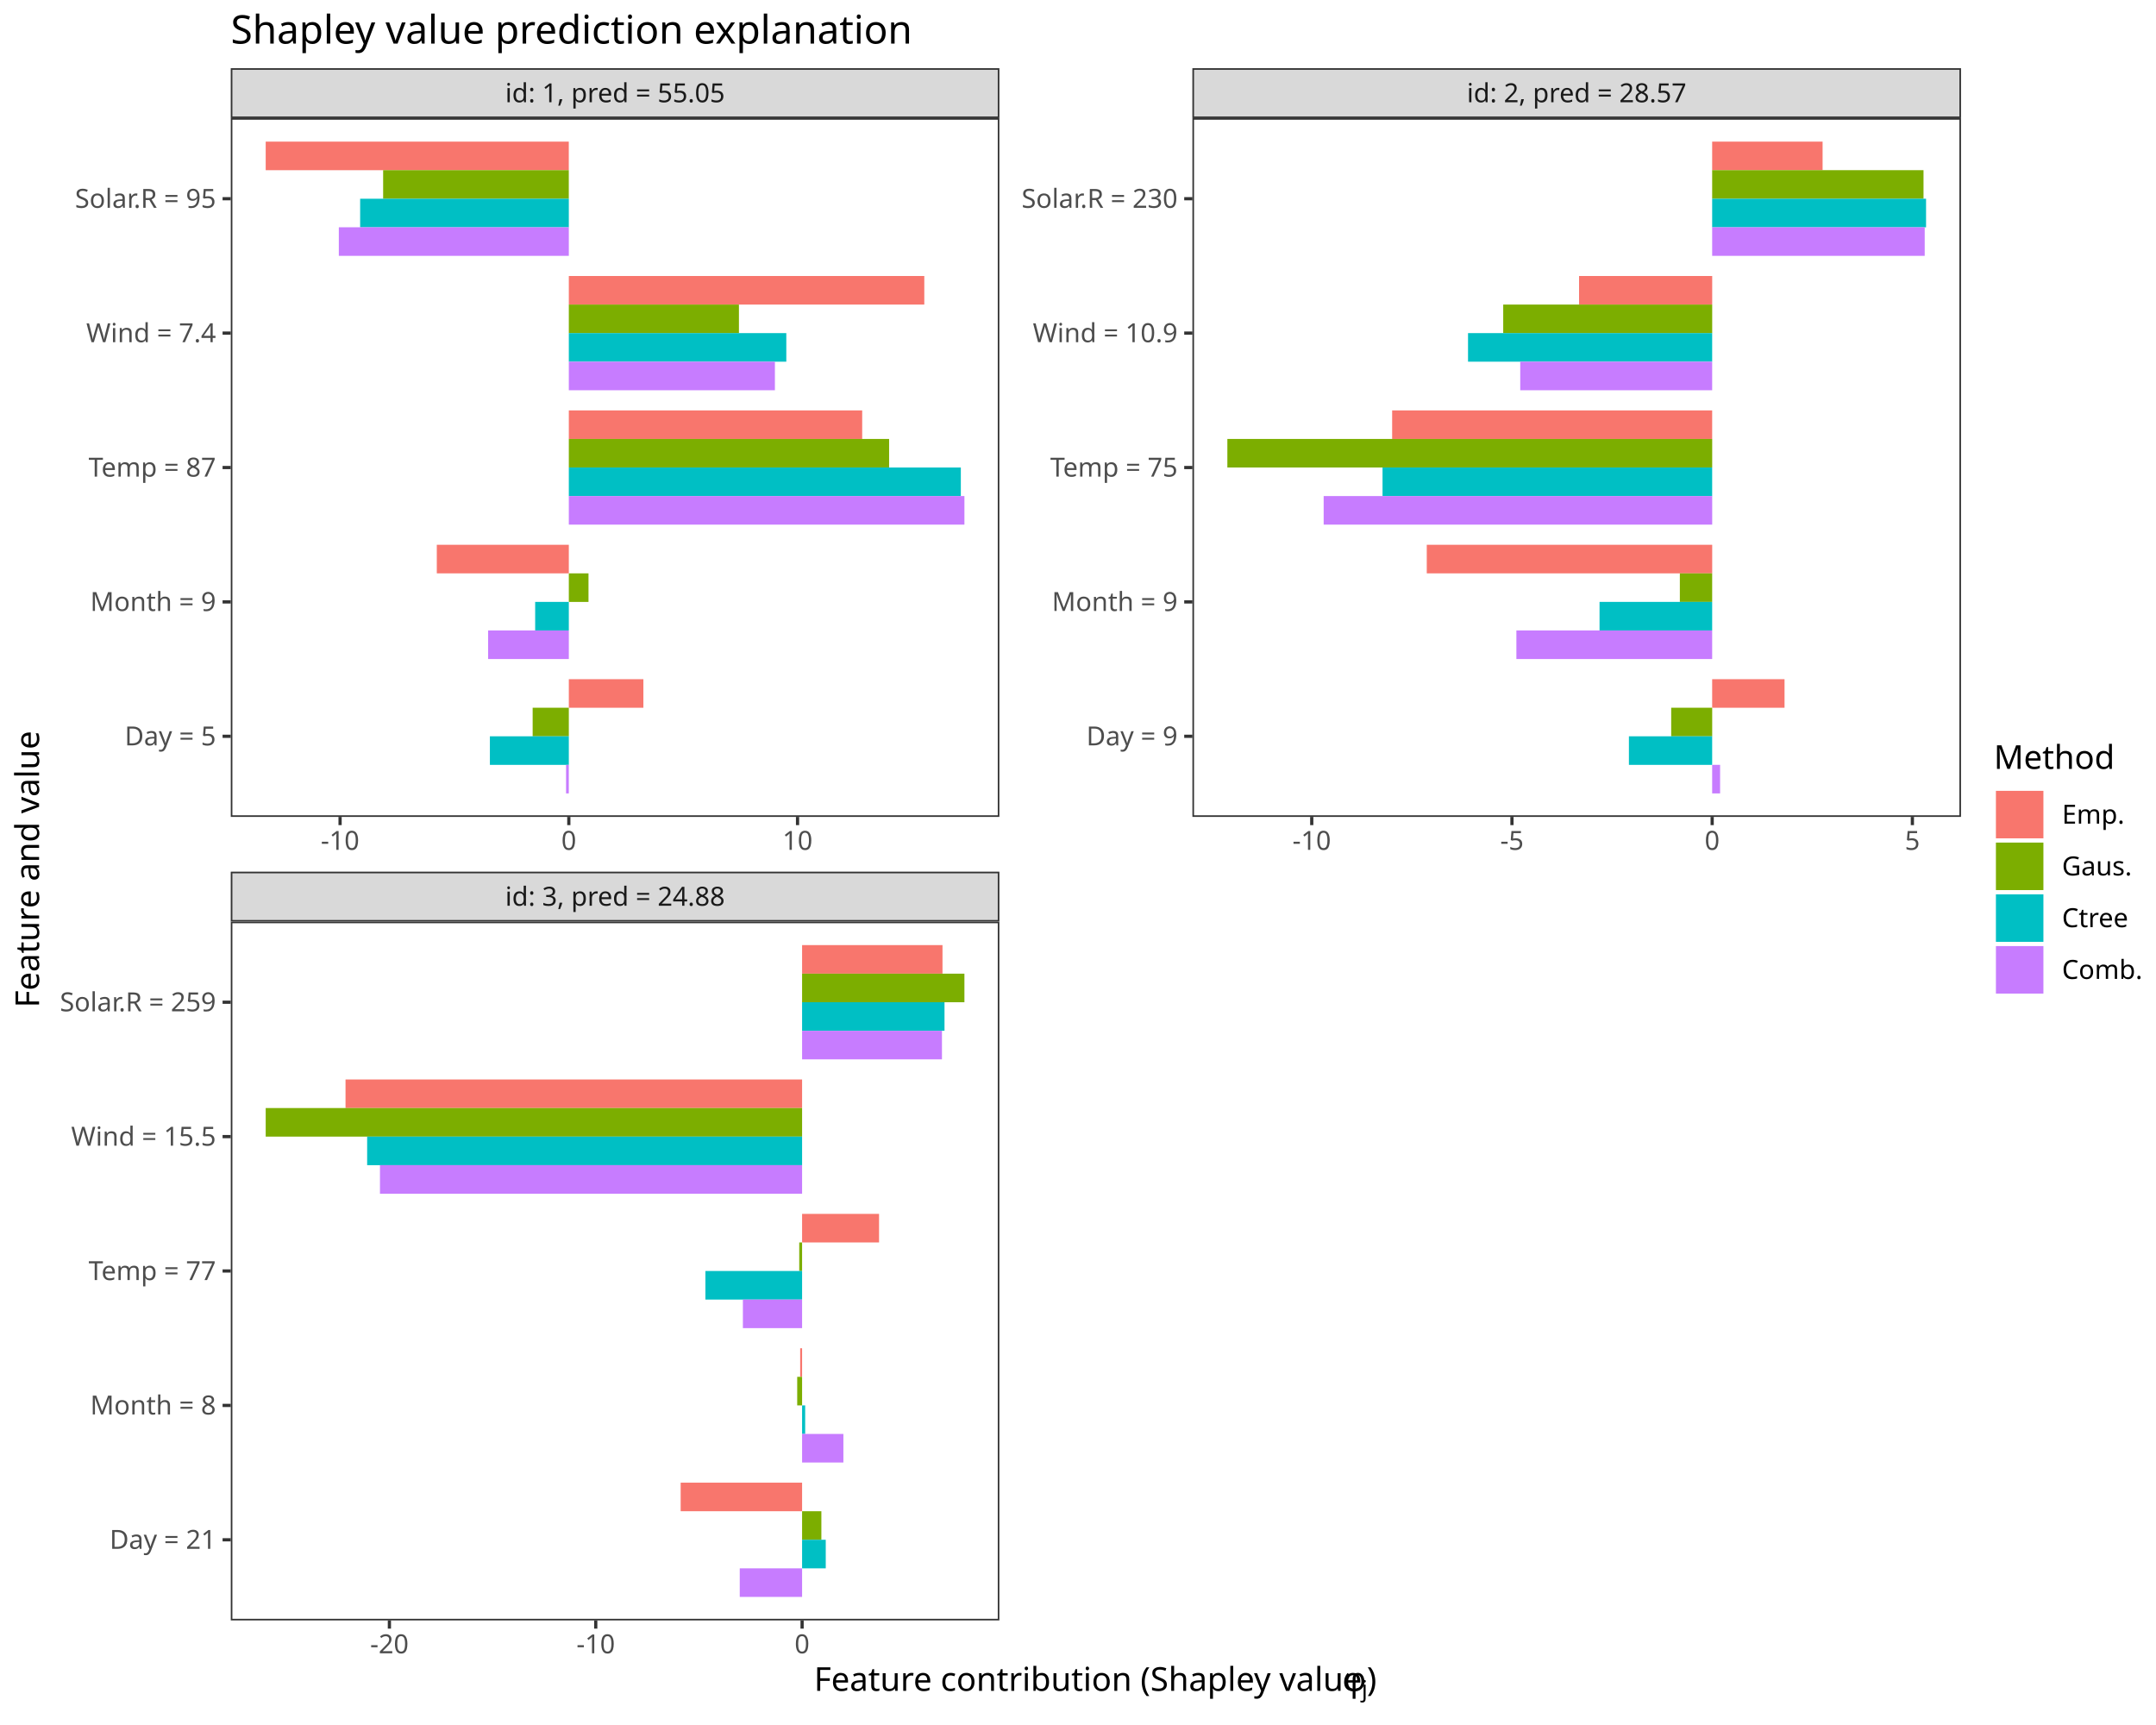
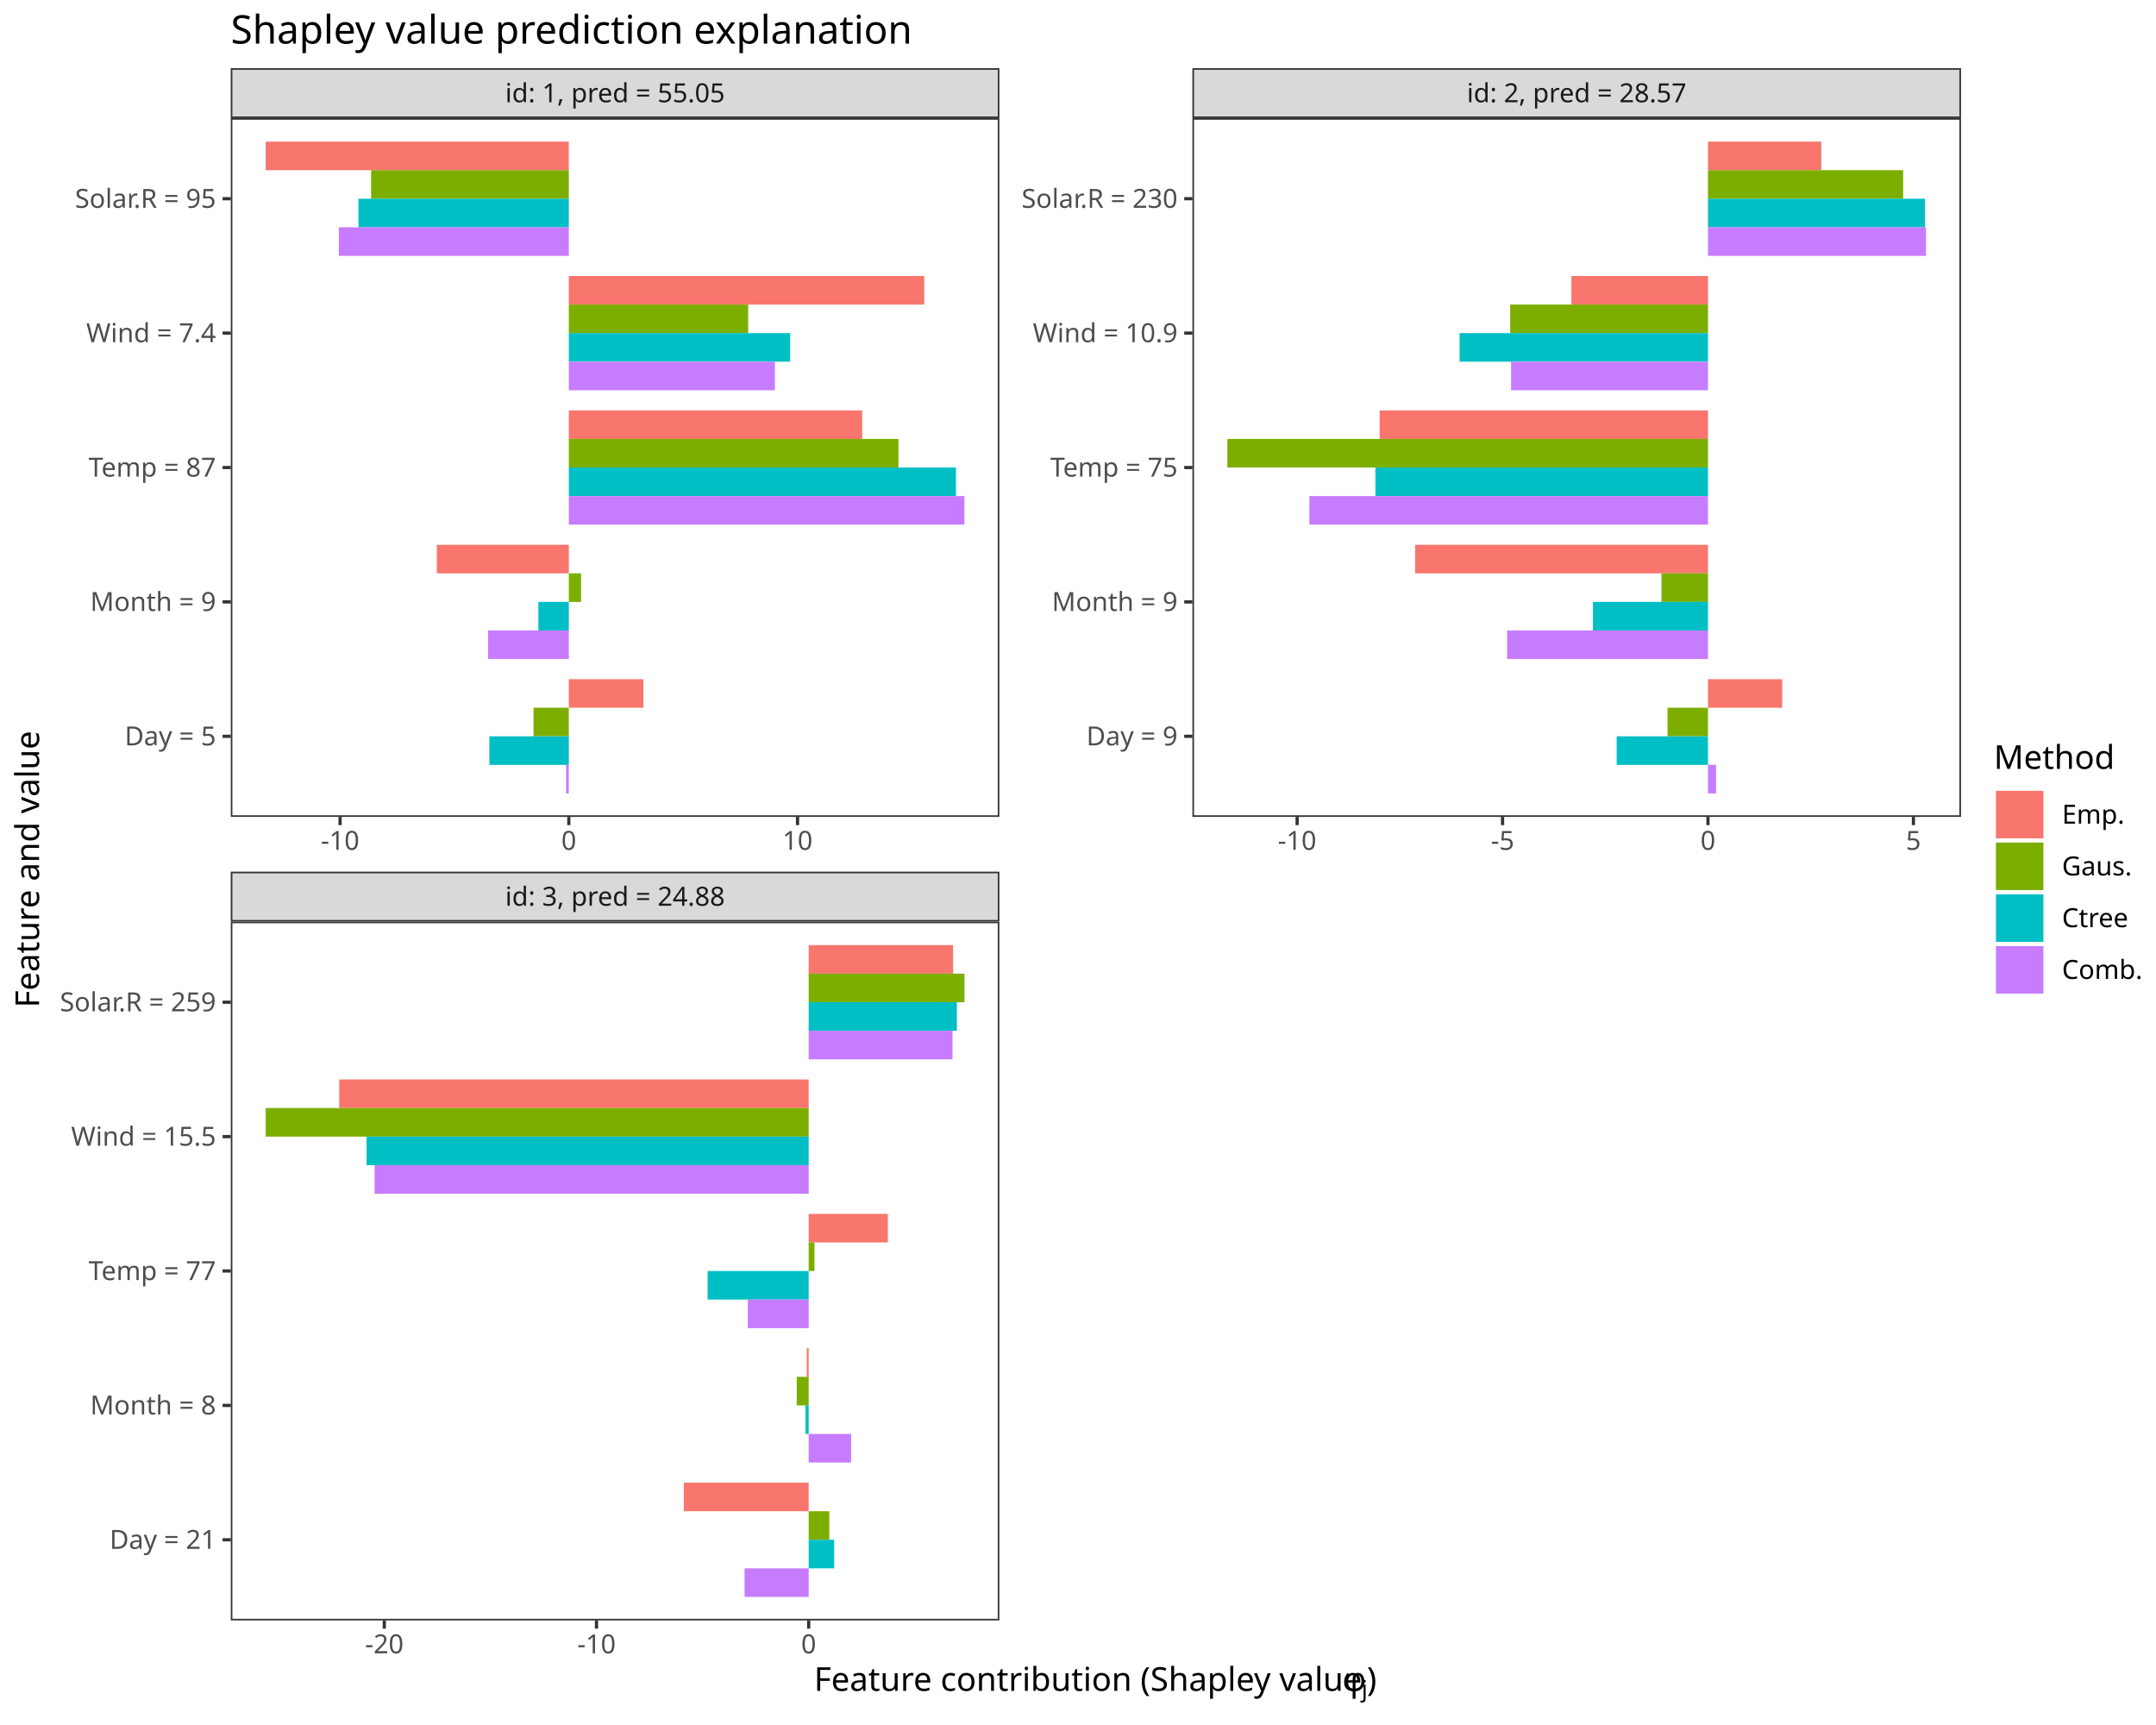
<svg xmlns="http://www.w3.org/2000/svg" class="svglite" data-engine-version="2.0" width="720.00pt" height="576.00pt" viewBox="0 0 720.00 576.00">
  <defs>
    <style type="text/css">
    .svglite line, .svglite polyline, .svglite polygon, .svglite path, .svglite rect, .svglite circle {
      fill: none;
      stroke: #000000;
      stroke-linecap: round;
      stroke-linejoin: round;
      stroke-miterlimit: 10.00;
    }
  </style>
  </defs>
  <rect width="100%" height="100%" style="stroke: none; fill: #FFFFFF;" />
  <defs>
    <clipPath id="cpMC4wMHw3MjAuMDB8MC4wMHw1NzYuMDA=">
      <rect x="0.00" y="0.00" width="720.00" height="576.00" />
    </clipPath>
  </defs>
  <g clip-path="url(#cpMC4wMHw3MjAuMDB8MC4wMHw1NzYuMDA=)">
    <rect x="0.00" y="-0" width="720.00" height="576.00" style="stroke-width: 1.07; stroke: #FFFFFF; fill: #FFFFFF;" />
  </g>
  <defs>
    <clipPath id="cpNzcuMDd8MzMzLjc0fDM5LjQzfDI3Mi43OA==">
      <rect x="77.07" y="39.43" width="256.67" height="233.35" />
    </clipPath>
  </defs>
  <g clip-path="url(#cpNzcuMDd8MzMzLjc0fDM5LjQzfDI3Mi43OA==)">
    <rect x="77.07" y="39.43" width="256.67" height="233.35" style="stroke-width: 1.07; stroke: none; fill: #FFFFFF;" />
    <rect x="88.73" y="47.29" width="101.22" height="9.54" style="stroke-width: 1.07; stroke: none; stroke-linecap: butt; stroke-linejoin: miter; fill: #F8766D;" />
-     <rect x="127.95" y="56.82" width="62.00" height="9.54" style="stroke-width: 1.07; stroke: none; stroke-linecap: butt; stroke-linejoin: miter; fill: #7CAE00;" />
-     <rect x="120.27" y="66.36" width="69.69" height="9.54" style="stroke-width: 1.07; stroke: none; stroke-linecap: butt; stroke-linejoin: miter; fill: #00BFC4;" />
+     <rect x="123.93" y="56.82" width="66.03" height="9.54" style="stroke-width: 1.07; stroke: none; stroke-linecap: butt; stroke-linejoin: miter; fill: #7CAE00;" />
+     <rect x="119.70" y="66.36" width="70.25" height="9.54" style="stroke-width: 1.07; stroke: none; stroke-linecap: butt; stroke-linejoin: miter; fill: #00BFC4;" />
    <rect x="113.15" y="75.89" width="76.81" height="9.54" style="stroke-width: 1.07; stroke: none; stroke-linecap: butt; stroke-linejoin: miter; fill: #C77CFF;" />
    <rect x="189.96" y="92.16" width="118.71" height="9.54" style="stroke-width: 1.07; stroke: none; stroke-linecap: butt; stroke-linejoin: miter; fill: #F8766D;" />
-     <rect x="189.96" y="101.70" width="56.81" height="9.54" style="stroke-width: 1.07; stroke: none; stroke-linecap: butt; stroke-linejoin: miter; fill: #7CAE00;" />
-     <rect x="189.96" y="111.23" width="72.63" height="9.54" style="stroke-width: 1.07; stroke: none; stroke-linecap: butt; stroke-linejoin: miter; fill: #00BFC4;" />
+     <rect x="189.96" y="101.70" width="59.90" height="9.54" style="stroke-width: 1.07; stroke: none; stroke-linecap: butt; stroke-linejoin: miter; fill: #7CAE00;" />
+     <rect x="189.96" y="111.23" width="73.93" height="9.54" style="stroke-width: 1.07; stroke: none; stroke-linecap: butt; stroke-linejoin: miter; fill: #00BFC4;" />
    <rect x="189.96" y="120.77" width="68.82" height="9.54" style="stroke-width: 1.07; stroke: none; stroke-linecap: butt; stroke-linejoin: miter; fill: #C77CFF;" />
    <rect x="189.96" y="137.04" width="97.97" height="9.54" style="stroke-width: 1.07; stroke: none; stroke-linecap: butt; stroke-linejoin: miter; fill: #F8766D;" />
-     <rect x="189.96" y="146.57" width="106.96" height="9.54" style="stroke-width: 1.07; stroke: none; stroke-linecap: butt; stroke-linejoin: miter; fill: #7CAE00;" />
-     <rect x="189.96" y="156.11" width="130.91" height="9.54" style="stroke-width: 1.07; stroke: none; stroke-linecap: butt; stroke-linejoin: miter; fill: #00BFC4;" />
+     <rect x="189.96" y="146.57" width="110.08" height="9.54" style="stroke-width: 1.07; stroke: none; stroke-linecap: butt; stroke-linejoin: miter; fill: #7CAE00;" />
+     <rect x="189.96" y="156.11" width="129.28" height="9.54" style="stroke-width: 1.07; stroke: none; stroke-linecap: butt; stroke-linejoin: miter; fill: #00BFC4;" />
    <rect x="189.96" y="165.64" width="132.11" height="9.54" style="stroke-width: 1.07; stroke: none; stroke-linecap: butt; stroke-linejoin: miter; fill: #C77CFF;" />
    <rect x="145.87" y="181.91" width="44.09" height="9.54" style="stroke-width: 1.07; stroke: none; stroke-linecap: butt; stroke-linejoin: miter; fill: #F8766D;" />
-     <rect x="189.96" y="191.45" width="6.57" height="9.54" style="stroke-width: 1.07; stroke: none; stroke-linecap: butt; stroke-linejoin: miter; fill: #7CAE00;" />
-     <rect x="178.72" y="200.98" width="11.24" height="9.54" style="stroke-width: 1.07; stroke: none; stroke-linecap: butt; stroke-linejoin: miter; fill: #00BFC4;" />
+     <rect x="189.96" y="191.45" width="4.09" height="9.54" style="stroke-width: 1.07; stroke: none; stroke-linecap: butt; stroke-linejoin: miter; fill: #7CAE00;" />
+     <rect x="179.79" y="200.98" width="10.17" height="9.54" style="stroke-width: 1.07; stroke: none; stroke-linecap: butt; stroke-linejoin: miter; fill: #00BFC4;" />
    <rect x="163.01" y="210.52" width="26.95" height="9.54" style="stroke-width: 1.07; stroke: none; stroke-linecap: butt; stroke-linejoin: miter; fill: #C77CFF;" />
    <rect x="189.96" y="226.79" width="24.90" height="9.54" style="stroke-width: 1.07; stroke: none; stroke-linecap: butt; stroke-linejoin: miter; fill: #F8766D;" />
-     <rect x="177.88" y="236.32" width="12.08" height="9.54" style="stroke-width: 1.07; stroke: none; stroke-linecap: butt; stroke-linejoin: miter; fill: #7CAE00;" />
-     <rect x="163.60" y="245.86" width="26.36" height="9.54" style="stroke-width: 1.07; stroke: none; stroke-linecap: butt; stroke-linejoin: miter; fill: #00BFC4;" />
+     <rect x="178.17" y="236.32" width="11.78" height="9.54" style="stroke-width: 1.07; stroke: none; stroke-linecap: butt; stroke-linejoin: miter; fill: #7CAE00;" />
+     <rect x="163.43" y="245.86" width="26.53" height="9.54" style="stroke-width: 1.07; stroke: none; stroke-linecap: butt; stroke-linejoin: miter; fill: #00BFC4;" />
    <rect x="189.04" y="255.39" width="0.91" height="9.54" style="stroke-width: 1.07; stroke: none; stroke-linecap: butt; stroke-linejoin: miter; fill: #C77CFF;" />
    <rect x="77.07" y="39.43" width="256.67" height="233.35" style="stroke-width: 1.07; stroke: #333333;" />
  </g>
  <g clip-path="url(#cpMC4wMHw3MjAuMDB8MC4wMHw1NzYuMDA=)">
</g>
  <defs>
    <clipPath id="cpNzcuMDd8MzMzLjc0fDMwNy43M3w1NDEuMDg=">
      <rect x="77.07" y="307.73" width="256.67" height="233.35" />
    </clipPath>
  </defs>
  <g clip-path="url(#cpNzcuMDd8MzMzLjc0fDMwNy43M3w1NDEuMDg=)">
    <rect x="77.07" y="307.73" width="256.67" height="233.35" style="stroke-width: 1.07; stroke: none; fill: #FFFFFF;" />
-     <rect x="267.86" y="315.58" width="46.89" height="9.54" style="stroke-width: 1.07; stroke: none; stroke-linecap: butt; stroke-linejoin: miter; fill: #F8766D;" />
-     <rect x="267.86" y="325.12" width="54.21" height="9.54" style="stroke-width: 1.07; stroke: none; stroke-linecap: butt; stroke-linejoin: miter; fill: #7CAE00;" />
-     <rect x="267.86" y="334.65" width="47.56" height="9.54" style="stroke-width: 1.07; stroke: none; stroke-linecap: butt; stroke-linejoin: miter; fill: #00BFC4;" />
-     <rect x="267.86" y="344.19" width="46.71" height="9.54" style="stroke-width: 1.07; stroke: none; stroke-linecap: butt; stroke-linejoin: miter; fill: #C77CFF;" />
-     <rect x="115.39" y="360.45" width="152.47" height="9.54" style="stroke-width: 1.07; stroke: none; stroke-linecap: butt; stroke-linejoin: miter; fill: #F8766D;" />
-     <rect x="88.73" y="369.99" width="179.13" height="9.54" style="stroke-width: 1.07; stroke: none; stroke-linecap: butt; stroke-linejoin: miter; fill: #7CAE00;" />
-     <rect x="122.61" y="379.53" width="145.25" height="9.54" style="stroke-width: 1.07; stroke: none; stroke-linecap: butt; stroke-linejoin: miter; fill: #00BFC4;" />
-     <rect x="126.89" y="389.06" width="140.97" height="9.54" style="stroke-width: 1.07; stroke: none; stroke-linecap: butt; stroke-linejoin: miter; fill: #C77CFF;" />
-     <rect x="267.86" y="405.33" width="25.70" height="9.54" style="stroke-width: 1.07; stroke: none; stroke-linecap: butt; stroke-linejoin: miter; fill: #F8766D;" />
-     <rect x="266.91" y="414.87" width="0.95" height="9.54" style="stroke-width: 1.07; stroke: none; stroke-linecap: butt; stroke-linejoin: miter; fill: #7CAE00;" />
-     <rect x="235.57" y="424.40" width="32.29" height="9.54" style="stroke-width: 1.07; stroke: none; stroke-linecap: butt; stroke-linejoin: miter; fill: #00BFC4;" />
-     <rect x="248.09" y="433.94" width="19.77" height="9.54" style="stroke-width: 1.07; stroke: none; stroke-linecap: butt; stroke-linejoin: miter; fill: #C77CFF;" />
-     <rect x="267.22" y="450.20" width="0.64" height="9.54" style="stroke-width: 1.07; stroke: none; stroke-linecap: butt; stroke-linejoin: miter; fill: #F8766D;" />
-     <rect x="266.23" y="459.74" width="1.63" height="9.54" style="stroke-width: 1.07; stroke: none; stroke-linecap: butt; stroke-linejoin: miter; fill: #7CAE00;" />
-     <rect x="267.86" y="469.28" width="1.03" height="9.54" style="stroke-width: 1.07; stroke: none; stroke-linecap: butt; stroke-linejoin: miter; fill: #00BFC4;" />
-     <rect x="267.86" y="478.81" width="13.79" height="9.54" style="stroke-width: 1.07; stroke: none; stroke-linecap: butt; stroke-linejoin: miter; fill: #C77CFF;" />
-     <rect x="227.31" y="495.08" width="40.55" height="9.54" style="stroke-width: 1.07; stroke: none; stroke-linecap: butt; stroke-linejoin: miter; fill: #F8766D;" />
-     <rect x="267.86" y="504.62" width="6.44" height="9.54" style="stroke-width: 1.07; stroke: none; stroke-linecap: butt; stroke-linejoin: miter; fill: #7CAE00;" />
-     <rect x="267.86" y="514.15" width="7.90" height="9.54" style="stroke-width: 1.07; stroke: none; stroke-linecap: butt; stroke-linejoin: miter; fill: #00BFC4;" />
-     <rect x="247.04" y="523.69" width="20.82" height="9.54" style="stroke-width: 1.07; stroke: none; stroke-linecap: butt; stroke-linejoin: miter; fill: #C77CFF;" />
+     <rect x="270.06" y="315.58" width="48.22" height="9.54" style="stroke-width: 1.07; stroke: none; stroke-linecap: butt; stroke-linejoin: miter; fill: #F8766D;" />
+     <rect x="270.06" y="325.12" width="52.01" height="9.54" style="stroke-width: 1.07; stroke: none; stroke-linecap: butt; stroke-linejoin: miter; fill: #7CAE00;" />
+     <rect x="270.06" y="334.65" width="49.49" height="9.54" style="stroke-width: 1.07; stroke: none; stroke-linecap: butt; stroke-linejoin: miter; fill: #00BFC4;" />
+     <rect x="270.06" y="344.19" width="48.03" height="9.54" style="stroke-width: 1.07; stroke: none; stroke-linecap: butt; stroke-linejoin: miter; fill: #C77CFF;" />
+     <rect x="113.28" y="360.45" width="156.78" height="9.54" style="stroke-width: 1.07; stroke: none; stroke-linecap: butt; stroke-linejoin: miter; fill: #F8766D;" />
+     <rect x="88.73" y="369.99" width="181.33" height="9.54" style="stroke-width: 1.07; stroke: none; stroke-linecap: butt; stroke-linejoin: miter; fill: #7CAE00;" />
+     <rect x="122.41" y="379.53" width="147.65" height="9.54" style="stroke-width: 1.07; stroke: none; stroke-linecap: butt; stroke-linejoin: miter; fill: #00BFC4;" />
+     <rect x="125.10" y="389.06" width="144.96" height="9.54" style="stroke-width: 1.07; stroke: none; stroke-linecap: butt; stroke-linejoin: miter; fill: #C77CFF;" />
+     <rect x="270.06" y="405.33" width="26.43" height="9.54" style="stroke-width: 1.07; stroke: none; stroke-linecap: butt; stroke-linejoin: miter; fill: #F8766D;" />
+     <rect x="270.06" y="414.87" width="1.93" height="9.54" style="stroke-width: 1.07; stroke: none; stroke-linecap: butt; stroke-linejoin: miter; fill: #7CAE00;" />
+     <rect x="236.32" y="424.40" width="33.74" height="9.54" style="stroke-width: 1.07; stroke: none; stroke-linecap: butt; stroke-linejoin: miter; fill: #00BFC4;" />
+     <rect x="249.73" y="433.94" width="20.33" height="9.54" style="stroke-width: 1.07; stroke: none; stroke-linecap: butt; stroke-linejoin: miter; fill: #C77CFF;" />
+     <rect x="269.41" y="450.20" width="0.65" height="9.54" style="stroke-width: 1.07; stroke: none; stroke-linecap: butt; stroke-linejoin: miter; fill: #F8766D;" />
+     <rect x="266.08" y="459.74" width="3.98" height="9.54" style="stroke-width: 1.07; stroke: none; stroke-linecap: butt; stroke-linejoin: miter; fill: #7CAE00;" />
+     <rect x="268.97" y="469.28" width="1.09" height="9.54" style="stroke-width: 1.07; stroke: none; stroke-linecap: butt; stroke-linejoin: miter; fill: #00BFC4;" />
+     <rect x="270.06" y="478.81" width="14.18" height="9.54" style="stroke-width: 1.07; stroke: none; stroke-linecap: butt; stroke-linejoin: miter; fill: #C77CFF;" />
+     <rect x="228.36" y="495.08" width="41.70" height="9.54" style="stroke-width: 1.07; stroke: none; stroke-linecap: butt; stroke-linejoin: miter; fill: #F8766D;" />
+     <rect x="270.06" y="504.62" width="6.89" height="9.54" style="stroke-width: 1.07; stroke: none; stroke-linecap: butt; stroke-linejoin: miter; fill: #7CAE00;" />
+     <rect x="270.06" y="514.15" width="8.51" height="9.54" style="stroke-width: 1.07; stroke: none; stroke-linecap: butt; stroke-linejoin: miter; fill: #00BFC4;" />
+     <rect x="248.66" y="523.69" width="21.41" height="9.54" style="stroke-width: 1.07; stroke: none; stroke-linecap: butt; stroke-linejoin: miter; fill: #C77CFF;" />
    <rect x="77.07" y="307.73" width="256.67" height="233.35" style="stroke-width: 1.07; stroke: #333333;" />
  </g>
  <g clip-path="url(#cpMC4wMHw3MjAuMDB8MC4wMHw1NzYuMDA=)">
</g>
  <defs>
    <clipPath id="cpMzk4LjIxfDY1NC44OHwzOS40M3wyNzIuNzg=">
      <rect x="398.21" y="39.43" width="256.67" height="233.35" />
    </clipPath>
  </defs>
  <g clip-path="url(#cpMzk4LjIxfDY1NC44OHwzOS40M3wyNzIuNzg=)">
    <rect x="398.21" y="39.43" width="256.67" height="233.35" style="stroke-width: 1.07; stroke: none; fill: #FFFFFF;" />
-     <rect x="571.78" y="47.29" width="36.88" height="9.54" style="stroke-width: 1.07; stroke: none; stroke-linecap: butt; stroke-linejoin: miter; fill: #F8766D;" />
-     <rect x="571.78" y="56.82" width="70.58" height="9.54" style="stroke-width: 1.07; stroke: none; stroke-linecap: butt; stroke-linejoin: miter; fill: #7CAE00;" />
-     <rect x="571.78" y="66.36" width="71.43" height="9.54" style="stroke-width: 1.07; stroke: none; stroke-linecap: butt; stroke-linejoin: miter; fill: #00BFC4;" />
-     <rect x="571.78" y="75.89" width="70.98" height="9.54" style="stroke-width: 1.07; stroke: none; stroke-linecap: butt; stroke-linejoin: miter; fill: #C77CFF;" />
-     <rect x="527.33" y="92.16" width="44.46" height="9.54" style="stroke-width: 1.07; stroke: none; stroke-linecap: butt; stroke-linejoin: miter; fill: #F8766D;" />
-     <rect x="502.00" y="101.70" width="69.79" height="9.54" style="stroke-width: 1.07; stroke: none; stroke-linecap: butt; stroke-linejoin: miter; fill: #7CAE00;" />
-     <rect x="490.25" y="111.23" width="81.53" height="9.54" style="stroke-width: 1.07; stroke: none; stroke-linecap: butt; stroke-linejoin: miter; fill: #00BFC4;" />
-     <rect x="507.69" y="120.77" width="64.09" height="9.54" style="stroke-width: 1.07; stroke: none; stroke-linecap: butt; stroke-linejoin: miter; fill: #C77CFF;" />
-     <rect x="464.91" y="137.04" width="106.87" height="9.54" style="stroke-width: 1.07; stroke: none; stroke-linecap: butt; stroke-linejoin: miter; fill: #F8766D;" />
-     <rect x="409.88" y="146.57" width="161.91" height="9.54" style="stroke-width: 1.07; stroke: none; stroke-linecap: butt; stroke-linejoin: miter; fill: #7CAE00;" />
-     <rect x="461.70" y="156.11" width="110.08" height="9.54" style="stroke-width: 1.07; stroke: none; stroke-linecap: butt; stroke-linejoin: miter; fill: #00BFC4;" />
-     <rect x="442.04" y="165.64" width="129.75" height="9.54" style="stroke-width: 1.07; stroke: none; stroke-linecap: butt; stroke-linejoin: miter; fill: #C77CFF;" />
-     <rect x="476.47" y="181.91" width="95.32" height="9.54" style="stroke-width: 1.07; stroke: none; stroke-linecap: butt; stroke-linejoin: miter; fill: #F8766D;" />
-     <rect x="560.99" y="191.45" width="10.79" height="9.54" style="stroke-width: 1.07; stroke: none; stroke-linecap: butt; stroke-linejoin: miter; fill: #7CAE00;" />
-     <rect x="534.17" y="200.98" width="37.61" height="9.54" style="stroke-width: 1.07; stroke: none; stroke-linecap: butt; stroke-linejoin: miter; fill: #00BFC4;" />
-     <rect x="506.40" y="210.52" width="65.38" height="9.54" style="stroke-width: 1.07; stroke: none; stroke-linecap: butt; stroke-linejoin: miter; fill: #C77CFF;" />
-     <rect x="571.78" y="226.79" width="24.17" height="9.54" style="stroke-width: 1.07; stroke: none; stroke-linecap: butt; stroke-linejoin: miter; fill: #F8766D;" />
-     <rect x="558.10" y="236.32" width="13.69" height="9.54" style="stroke-width: 1.07; stroke: none; stroke-linecap: butt; stroke-linejoin: miter; fill: #7CAE00;" />
-     <rect x="543.98" y="245.86" width="27.80" height="9.54" style="stroke-width: 1.07; stroke: none; stroke-linecap: butt; stroke-linejoin: miter; fill: #00BFC4;" />
-     <rect x="571.78" y="255.39" width="2.65" height="9.54" style="stroke-width: 1.07; stroke: none; stroke-linecap: butt; stroke-linejoin: miter; fill: #C77CFF;" />
+     <rect x="570.38" y="47.29" width="37.84" height="9.54" style="stroke-width: 1.07; stroke: none; stroke-linecap: butt; stroke-linejoin: miter; fill: #F8766D;" />
+     <rect x="570.38" y="56.82" width="65.18" height="9.54" style="stroke-width: 1.07; stroke: none; stroke-linecap: butt; stroke-linejoin: miter; fill: #7CAE00;" />
+     <rect x="570.38" y="66.36" width="72.49" height="9.54" style="stroke-width: 1.07; stroke: none; stroke-linecap: butt; stroke-linejoin: miter; fill: #00BFC4;" />
+     <rect x="570.38" y="75.89" width="72.83" height="9.54" style="stroke-width: 1.07; stroke: none; stroke-linecap: butt; stroke-linejoin: miter; fill: #C77CFF;" />
+     <rect x="524.77" y="92.16" width="45.62" height="9.54" style="stroke-width: 1.07; stroke: none; stroke-linecap: butt; stroke-linejoin: miter; fill: #F8766D;" />
+     <rect x="504.33" y="101.70" width="66.06" height="9.54" style="stroke-width: 1.07; stroke: none; stroke-linecap: butt; stroke-linejoin: miter; fill: #7CAE00;" />
+     <rect x="487.43" y="111.23" width="82.95" height="9.54" style="stroke-width: 1.07; stroke: none; stroke-linecap: butt; stroke-linejoin: miter; fill: #00BFC4;" />
+     <rect x="504.62" y="120.77" width="65.76" height="9.54" style="stroke-width: 1.07; stroke: none; stroke-linecap: butt; stroke-linejoin: miter; fill: #C77CFF;" />
+     <rect x="460.73" y="137.04" width="109.66" height="9.54" style="stroke-width: 1.07; stroke: none; stroke-linecap: butt; stroke-linejoin: miter; fill: #F8766D;" />
+     <rect x="409.88" y="146.57" width="160.51" height="9.54" style="stroke-width: 1.07; stroke: none; stroke-linecap: butt; stroke-linejoin: miter; fill: #7CAE00;" />
+     <rect x="459.32" y="156.11" width="111.06" height="9.54" style="stroke-width: 1.07; stroke: none; stroke-linecap: butt; stroke-linejoin: miter; fill: #00BFC4;" />
+     <rect x="437.26" y="165.64" width="133.13" height="9.54" style="stroke-width: 1.07; stroke: none; stroke-linecap: butt; stroke-linejoin: miter; fill: #C77CFF;" />
+     <rect x="472.58" y="181.91" width="97.80" height="9.54" style="stroke-width: 1.07; stroke: none; stroke-linecap: butt; stroke-linejoin: miter; fill: #F8766D;" />
+     <rect x="554.85" y="191.45" width="15.54" height="9.54" style="stroke-width: 1.07; stroke: none; stroke-linecap: butt; stroke-linejoin: miter; fill: #7CAE00;" />
+     <rect x="531.97" y="200.98" width="38.42" height="9.54" style="stroke-width: 1.07; stroke: none; stroke-linecap: butt; stroke-linejoin: miter; fill: #00BFC4;" />
+     <rect x="503.30" y="210.52" width="67.09" height="9.54" style="stroke-width: 1.07; stroke: none; stroke-linecap: butt; stroke-linejoin: miter; fill: #C77CFF;" />
+     <rect x="570.38" y="226.79" width="24.80" height="9.54" style="stroke-width: 1.07; stroke: none; stroke-linecap: butt; stroke-linejoin: miter; fill: #F8766D;" />
+     <rect x="556.87" y="236.32" width="13.51" height="9.54" style="stroke-width: 1.07; stroke: none; stroke-linecap: butt; stroke-linejoin: miter; fill: #7CAE00;" />
+     <rect x="539.89" y="245.86" width="30.49" height="9.54" style="stroke-width: 1.07; stroke: none; stroke-linecap: butt; stroke-linejoin: miter; fill: #00BFC4;" />
+     <rect x="570.38" y="255.39" width="2.72" height="9.54" style="stroke-width: 1.07; stroke: none; stroke-linecap: butt; stroke-linejoin: miter; fill: #C77CFF;" />
    <rect x="398.21" y="39.43" width="256.67" height="233.35" style="stroke-width: 1.07; stroke: #333333;" />
  </g>
  <g clip-path="url(#cpMC4wMHw3MjAuMDB8MC4wMHw1NzYuMDA=)">
</g>
  <defs>
    <clipPath id="cpMzk4LjIxfDY1NC44OHwzMDcuNzN8NTQxLjA4">
      <rect x="398.21" y="307.73" width="256.67" height="233.35" />
    </clipPath>
  </defs>
  <g clip-path="url(#cpMzk4LjIxfDY1NC44OHwzMDcuNzN8NTQxLjA4)">
</g>
  <g clip-path="url(#cpMC4wMHw3MjAuMDB8MC4wMHw1NzYuMDA=)">
</g>
  <defs>
    <clipPath id="cpNzcuMDd8MzMzLjc0fDI5MS4wOHwzMDcuNzM=">
      <rect x="77.07" y="291.08" width="256.67" height="16.65" />
    </clipPath>
  </defs>
  <g clip-path="url(#cpNzcuMDd8MzMzLjc0fDI5MS4wOHwzMDcuNzM=)">
    <rect x="77.07" y="291.08" width="256.67" height="16.65" style="stroke-width: 1.07; stroke: #333333; fill: #D9D9D9;" />
    <text x="205.40" y="302.43" text-anchor="middle" style="font-size: 8.80px; fill: #1A1A1A; font-family: sans;" textLength="71.19px" lengthAdjust="spacingAndGlyphs">id: 3, pred = 24.88</text>
  </g>
  <g clip-path="url(#cpMC4wMHw3MjAuMDB8MC4wMHw1NzYuMDA=)">
</g>
  <defs>
    <clipPath id="cpMzk4LjIxfDY1NC44OHwyOTEuMDh8MzA3Ljcz">
      <rect x="398.21" y="291.08" width="256.67" height="16.65" />
    </clipPath>
  </defs>
  <g clip-path="url(#cpMzk4LjIxfDY1NC44OHwyOTEuMDh8MzA3Ljcz)">
</g>
  <g clip-path="url(#cpMC4wMHw3MjAuMDB8MC4wMHw1NzYuMDA=)">
</g>
  <defs>
    <clipPath id="cpNzcuMDd8MzMzLjc0fDIyLjc4fDM5LjQz">
      <rect x="77.07" y="22.78" width="256.67" height="16.65" />
    </clipPath>
  </defs>
  <g clip-path="url(#cpNzcuMDd8MzMzLjc0fDIyLjc4fDM5LjQz)">
    <rect x="77.07" y="22.78" width="256.67" height="16.65" style="stroke-width: 1.07; stroke: #333333; fill: #D9D9D9;" />
    <text x="205.40" y="34.14" text-anchor="middle" style="font-size: 8.80px; fill: #1A1A1A; font-family: sans;" textLength="71.19px" lengthAdjust="spacingAndGlyphs">id: 1, pred = 55.05</text>
  </g>
  <g clip-path="url(#cpMC4wMHw3MjAuMDB8MC4wMHw1NzYuMDA=)">
</g>
  <defs>
    <clipPath id="cpMzk4LjIxfDY1NC44OHwyMi43OHwzOS40Mw==">
      <rect x="398.21" y="22.78" width="256.67" height="16.65" />
    </clipPath>
  </defs>
  <g clip-path="url(#cpMzk4LjIxfDY1NC44OHwyMi43OHwzOS40Mw==)">
    <rect x="398.21" y="22.78" width="256.67" height="16.65" style="stroke-width: 1.07; stroke: #333333; fill: #D9D9D9;" />
    <text x="526.54" y="34.14" text-anchor="middle" style="font-size: 8.80px; fill: #1A1A1A; font-family: sans;" textLength="71.19px" lengthAdjust="spacingAndGlyphs">id: 2, pred = 28.57</text>
  </g>
  <g clip-path="url(#cpMC4wMHw3MjAuMDB8MC4wMHw1NzYuMDA=)">
-     <polyline points="130.04,543.82 130.04,541.08 " style="stroke-width: 1.07; stroke: #333333; stroke-linecap: butt;" />
-     <polyline points="198.95,543.82 198.95,541.08 " style="stroke-width: 1.07; stroke: #333333; stroke-linecap: butt;" />
-     <polyline points="267.86,543.82 267.86,541.08 " style="stroke-width: 1.07; stroke: #333333; stroke-linecap: butt;" />
-     <text x="130.04" y="552.06" text-anchor="middle" style="font-size: 8.80px; fill: #4D4D4D; font-family: sans;" textLength="12.72px" lengthAdjust="spacingAndGlyphs">-20</text>
-     <text x="198.95" y="552.06" text-anchor="middle" style="font-size: 8.80px; fill: #4D4D4D; font-family: sans;" textLength="12.72px" lengthAdjust="spacingAndGlyphs">-10</text>
-     <text x="267.86" y="552.06" text-anchor="middle" style="font-size: 8.80px; fill: #4D4D4D; font-family: sans;" textLength="4.89px" lengthAdjust="spacingAndGlyphs">0</text>
+     <polyline points="128.34,543.82 128.34,541.08 " style="stroke-width: 1.07; stroke: #333333; stroke-linecap: butt;" />
+     <polyline points="199.20,543.82 199.20,541.08 " style="stroke-width: 1.07; stroke: #333333; stroke-linecap: butt;" />
+     <polyline points="270.06,543.82 270.06,541.08 " style="stroke-width: 1.07; stroke: #333333; stroke-linecap: butt;" />
+     <text x="128.34" y="552.06" text-anchor="middle" style="font-size: 8.80px; fill: #4D4D4D; font-family: sans;" textLength="12.72px" lengthAdjust="spacingAndGlyphs">-20</text>
+     <text x="199.20" y="552.06" text-anchor="middle" style="font-size: 8.80px; fill: #4D4D4D; font-family: sans;" textLength="12.72px" lengthAdjust="spacingAndGlyphs">-10</text>
+     <text x="270.06" y="552.06" text-anchor="middle" style="font-size: 8.80px; fill: #4D4D4D; font-family: sans;" textLength="4.89px" lengthAdjust="spacingAndGlyphs">0</text>
    <polyline points="113.57,275.52 113.57,272.78 " style="stroke-width: 1.07; stroke: #333333; stroke-linecap: butt;" />
    <polyline points="189.96,275.52 189.96,272.78 " style="stroke-width: 1.07; stroke: #333333; stroke-linecap: butt;" />
    <polyline points="266.34,275.52 266.34,272.78 " style="stroke-width: 1.07; stroke: #333333; stroke-linecap: butt;" />
    <text x="113.57" y="283.77" text-anchor="middle" style="font-size: 8.80px; fill: #4D4D4D; font-family: sans;" textLength="12.72px" lengthAdjust="spacingAndGlyphs">-10</text>
    <text x="189.96" y="283.77" text-anchor="middle" style="font-size: 8.80px; fill: #4D4D4D; font-family: sans;" textLength="4.89px" lengthAdjust="spacingAndGlyphs">0</text>
    <text x="266.34" y="283.77" text-anchor="middle" style="font-size: 8.80px; fill: #4D4D4D; font-family: sans;" textLength="9.79px" lengthAdjust="spacingAndGlyphs">10</text>
-     <polyline points="438.06,275.52 438.06,272.78 " style="stroke-width: 1.07; stroke: #333333; stroke-linecap: butt;" />
-     <polyline points="504.92,275.52 504.92,272.78 " style="stroke-width: 1.07; stroke: #333333; stroke-linecap: butt;" />
-     <polyline points="571.78,275.52 571.78,272.78 " style="stroke-width: 1.07; stroke: #333333; stroke-linecap: butt;" />
-     <polyline points="638.64,275.52 638.64,272.78 " style="stroke-width: 1.07; stroke: #333333; stroke-linecap: butt;" />
-     <text x="438.06" y="283.77" text-anchor="middle" style="font-size: 8.80px; fill: #4D4D4D; font-family: sans;" textLength="12.72px" lengthAdjust="spacingAndGlyphs">-10</text>
-     <text x="504.92" y="283.77" text-anchor="middle" style="font-size: 8.80px; fill: #4D4D4D; font-family: sans;" textLength="7.82px" lengthAdjust="spacingAndGlyphs">-5</text>
-     <text x="571.78" y="283.77" text-anchor="middle" style="font-size: 8.80px; fill: #4D4D4D; font-family: sans;" textLength="4.89px" lengthAdjust="spacingAndGlyphs">0</text>
-     <text x="638.64" y="283.77" text-anchor="middle" style="font-size: 8.80px; fill: #4D4D4D; font-family: sans;" textLength="4.89px" lengthAdjust="spacingAndGlyphs">5</text>
+     <polyline points="433.18,275.52 433.18,272.78 " style="stroke-width: 1.07; stroke: #333333; stroke-linecap: butt;" />
+     <polyline points="501.78,275.52 501.78,272.78 " style="stroke-width: 1.07; stroke: #333333; stroke-linecap: butt;" />
+     <polyline points="570.38,275.52 570.38,272.78 " style="stroke-width: 1.07; stroke: #333333; stroke-linecap: butt;" />
+     <polyline points="638.99,275.52 638.99,272.78 " style="stroke-width: 1.07; stroke: #333333; stroke-linecap: butt;" />
+     <text x="433.18" y="283.77" text-anchor="middle" style="font-size: 8.80px; fill: #4D4D4D; font-family: sans;" textLength="12.72px" lengthAdjust="spacingAndGlyphs">-10</text>
+     <text x="501.78" y="283.77" text-anchor="middle" style="font-size: 8.80px; fill: #4D4D4D; font-family: sans;" textLength="7.82px" lengthAdjust="spacingAndGlyphs">-5</text>
+     <text x="570.38" y="283.77" text-anchor="middle" style="font-size: 8.80px; fill: #4D4D4D; font-family: sans;" textLength="4.89px" lengthAdjust="spacingAndGlyphs">0</text>
+     <text x="638.99" y="283.77" text-anchor="middle" style="font-size: 8.80px; fill: #4D4D4D; font-family: sans;" textLength="4.89px" lengthAdjust="spacingAndGlyphs">5</text>
    <text x="393.28" y="248.89" text-anchor="end" style="font-size: 8.80px; fill: #4D4D4D; font-family: sans;" textLength="30.58px" lengthAdjust="spacingAndGlyphs">Day = 9</text>
    <text x="393.28" y="204.01" text-anchor="end" style="font-size: 8.80px; fill: #4D4D4D; font-family: sans;" textLength="39.39px" lengthAdjust="spacingAndGlyphs">Month = 9</text>
    <text x="393.28" y="159.14" text-anchor="end" style="font-size: 8.80px; fill: #4D4D4D; font-family: sans;" textLength="42.32px" lengthAdjust="spacingAndGlyphs">Temp = 75</text>
    <text x="393.28" y="114.26" text-anchor="end" style="font-size: 8.80px; fill: #4D4D4D; font-family: sans;" textLength="47.21px" lengthAdjust="spacingAndGlyphs">Wind = 10.9</text>
    <text x="393.28" y="69.39" text-anchor="end" style="font-size: 8.80px; fill: #4D4D4D; font-family: sans;" textLength="54.06px" lengthAdjust="spacingAndGlyphs">Solar.R = 230</text>
    <polyline points="395.47,245.86 398.21,245.86 " style="stroke-width: 1.07; stroke: #333333; stroke-linecap: butt;" />
    <polyline points="395.47,200.98 398.21,200.98 " style="stroke-width: 1.07; stroke: #333333; stroke-linecap: butt;" />
    <polyline points="395.47,156.11 398.21,156.11 " style="stroke-width: 1.07; stroke: #333333; stroke-linecap: butt;" />
    <polyline points="395.47,111.23 398.21,111.23 " style="stroke-width: 1.07; stroke: #333333; stroke-linecap: butt;" />
    <polyline points="395.47,66.36 398.21,66.36 " style="stroke-width: 1.07; stroke: #333333; stroke-linecap: butt;" />
    <text x="72.13" y="248.89" text-anchor="end" style="font-size: 8.80px; fill: #4D4D4D; font-family: sans;" textLength="30.58px" lengthAdjust="spacingAndGlyphs">Day = 5</text>
    <text x="72.13" y="204.01" text-anchor="end" style="font-size: 8.80px; fill: #4D4D4D; font-family: sans;" textLength="39.39px" lengthAdjust="spacingAndGlyphs">Month = 9</text>
    <text x="72.13" y="159.14" text-anchor="end" style="font-size: 8.80px; fill: #4D4D4D; font-family: sans;" textLength="42.32px" lengthAdjust="spacingAndGlyphs">Temp = 87</text>
    <text x="72.13" y="114.26" text-anchor="end" style="font-size: 8.80px; fill: #4D4D4D; font-family: sans;" textLength="42.31px" lengthAdjust="spacingAndGlyphs">Wind = 7.4</text>
    <text x="72.13" y="69.39" text-anchor="end" style="font-size: 8.80px; fill: #4D4D4D; font-family: sans;" textLength="49.17px" lengthAdjust="spacingAndGlyphs">Solar.R = 95</text>
    <polyline points="74.33,245.86 77.07,245.86 " style="stroke-width: 1.07; stroke: #333333; stroke-linecap: butt;" />
    <polyline points="74.33,200.98 77.07,200.98 " style="stroke-width: 1.07; stroke: #333333; stroke-linecap: butt;" />
    <polyline points="74.33,156.11 77.07,156.11 " style="stroke-width: 1.07; stroke: #333333; stroke-linecap: butt;" />
    <polyline points="74.33,111.23 77.07,111.23 " style="stroke-width: 1.07; stroke: #333333; stroke-linecap: butt;" />
    <polyline points="74.33,66.36 77.07,66.36 " style="stroke-width: 1.07; stroke: #333333; stroke-linecap: butt;" />
    <text x="72.13" y="517.18" text-anchor="end" style="font-size: 8.80px; fill: #4D4D4D; font-family: sans;" textLength="35.48px" lengthAdjust="spacingAndGlyphs">Day = 21</text>
    <text x="72.13" y="472.30" text-anchor="end" style="font-size: 8.80px; fill: #4D4D4D; font-family: sans;" textLength="39.39px" lengthAdjust="spacingAndGlyphs">Month = 8</text>
    <text x="72.13" y="427.43" text-anchor="end" style="font-size: 8.80px; fill: #4D4D4D; font-family: sans;" textLength="42.32px" lengthAdjust="spacingAndGlyphs">Temp = 77</text>
    <text x="72.13" y="382.55" text-anchor="end" style="font-size: 8.80px; fill: #4D4D4D; font-family: sans;" textLength="47.21px" lengthAdjust="spacingAndGlyphs">Wind = 15.5</text>
    <text x="72.13" y="337.68" text-anchor="end" style="font-size: 8.80px; fill: #4D4D4D; font-family: sans;" textLength="54.06px" lengthAdjust="spacingAndGlyphs">Solar.R = 259</text>
    <polyline points="74.33,514.15 77.07,514.15 " style="stroke-width: 1.07; stroke: #333333; stroke-linecap: butt;" />
    <polyline points="74.33,469.28 77.07,469.28 " style="stroke-width: 1.07; stroke: #333333; stroke-linecap: butt;" />
    <polyline points="74.33,424.40 77.07,424.40 " style="stroke-width: 1.07; stroke: #333333; stroke-linecap: butt;" />
    <polyline points="74.33,379.53 77.07,379.53 " style="stroke-width: 1.07; stroke: #333333; stroke-linecap: butt;" />
    <polyline points="74.33,334.65 77.07,334.65 " style="stroke-width: 1.07; stroke: #333333; stroke-linecap: butt;" />
    <text x="271.85" y="564.60" style="font-size: 11.00px; font-family: sans;" textLength="173.67px" lengthAdjust="spacingAndGlyphs">Feature contribution (Shapley value</text>
    <text x="445.52" y="564.60" style="font-size: 11.00px; font-family: sans;" textLength="2.75px" lengthAdjust="spacingAndGlyphs"> </text>
    <text x="448.27" y="564.60" style="font-size: 11.00px; font-family: sans;" textLength="6.45px" lengthAdjust="spacingAndGlyphs">φ</text>
    <text x="454.72" y="566.64" style="font-size: 7.70px; font-family: sans;" textLength="1.71px" lengthAdjust="spacingAndGlyphs">j</text>
    <text x="456.43" y="564.60" style="font-size: 11.00px; font-family: sans;" textLength="3.66px" lengthAdjust="spacingAndGlyphs">)</text>
    <text transform="translate(13.05,290.25) rotate(-90)" text-anchor="middle" style="font-size: 11.00px; font-family: sans;" textLength="88.68px" lengthAdjust="spacingAndGlyphs">Feature and value</text>
    <rect x="665.84" y="248.03" width="48.68" height="84.45" style="stroke-width: 1.07; stroke: none; fill: #FFFFFF;" />
    <text x="665.84" y="256.74" style="font-size: 11.00px; font-family: sans;" textLength="36.70px" lengthAdjust="spacingAndGlyphs">Method</text>
    <rect x="665.84" y="263.36" width="17.28" height="17.28" style="stroke-width: 1.07; stroke: none; fill: #FFFFFF;" />
    <rect x="666.54" y="264.07" width="15.86" height="15.86" style="stroke-width: 1.07; stroke: none; stroke-linecap: butt; stroke-linejoin: miter; fill: #F8766D;" />
    <rect x="665.84" y="280.64" width="17.28" height="17.28" style="stroke-width: 1.07; stroke: none; fill: #FFFFFF;" />
    <rect x="666.54" y="281.35" width="15.86" height="15.86" style="stroke-width: 1.07; stroke: none; stroke-linecap: butt; stroke-linejoin: miter; fill: #7CAE00;" />
    <rect x="665.84" y="297.92" width="17.28" height="17.28" style="stroke-width: 1.07; stroke: none; fill: #FFFFFF;" />
    <rect x="666.54" y="298.63" width="15.86" height="15.86" style="stroke-width: 1.07; stroke: none; stroke-linecap: butt; stroke-linejoin: miter; fill: #00BFC4;" />
    <rect x="665.84" y="315.20" width="17.28" height="17.28" style="stroke-width: 1.07; stroke: none; fill: #FFFFFF;" />
    <rect x="666.54" y="315.91" width="15.86" height="15.86" style="stroke-width: 1.07; stroke: none; stroke-linecap: butt; stroke-linejoin: miter; fill: #C77CFF;" />
    <text x="688.60" y="275.03" style="font-size: 8.80px; font-family: sans;" textLength="20.54px" lengthAdjust="spacingAndGlyphs">Emp.</text>
    <text x="688.60" y="292.31" style="font-size: 8.80px; font-family: sans;" textLength="23.49px" lengthAdjust="spacingAndGlyphs">Gaus.</text>
    <text x="688.60" y="309.59" style="font-size: 8.80px; font-family: sans;" textLength="21.52px" lengthAdjust="spacingAndGlyphs">Ctree</text>
    <text x="688.60" y="326.87" style="font-size: 8.80px; font-family: sans;" textLength="25.92px" lengthAdjust="spacingAndGlyphs">Comb.</text>
    <text x="77.07" y="14.56" style="font-size: 13.20px; font-family: sans;" textLength="215.04px" lengthAdjust="spacingAndGlyphs">Shapley value prediction explanation</text>
  </g>
</svg>
